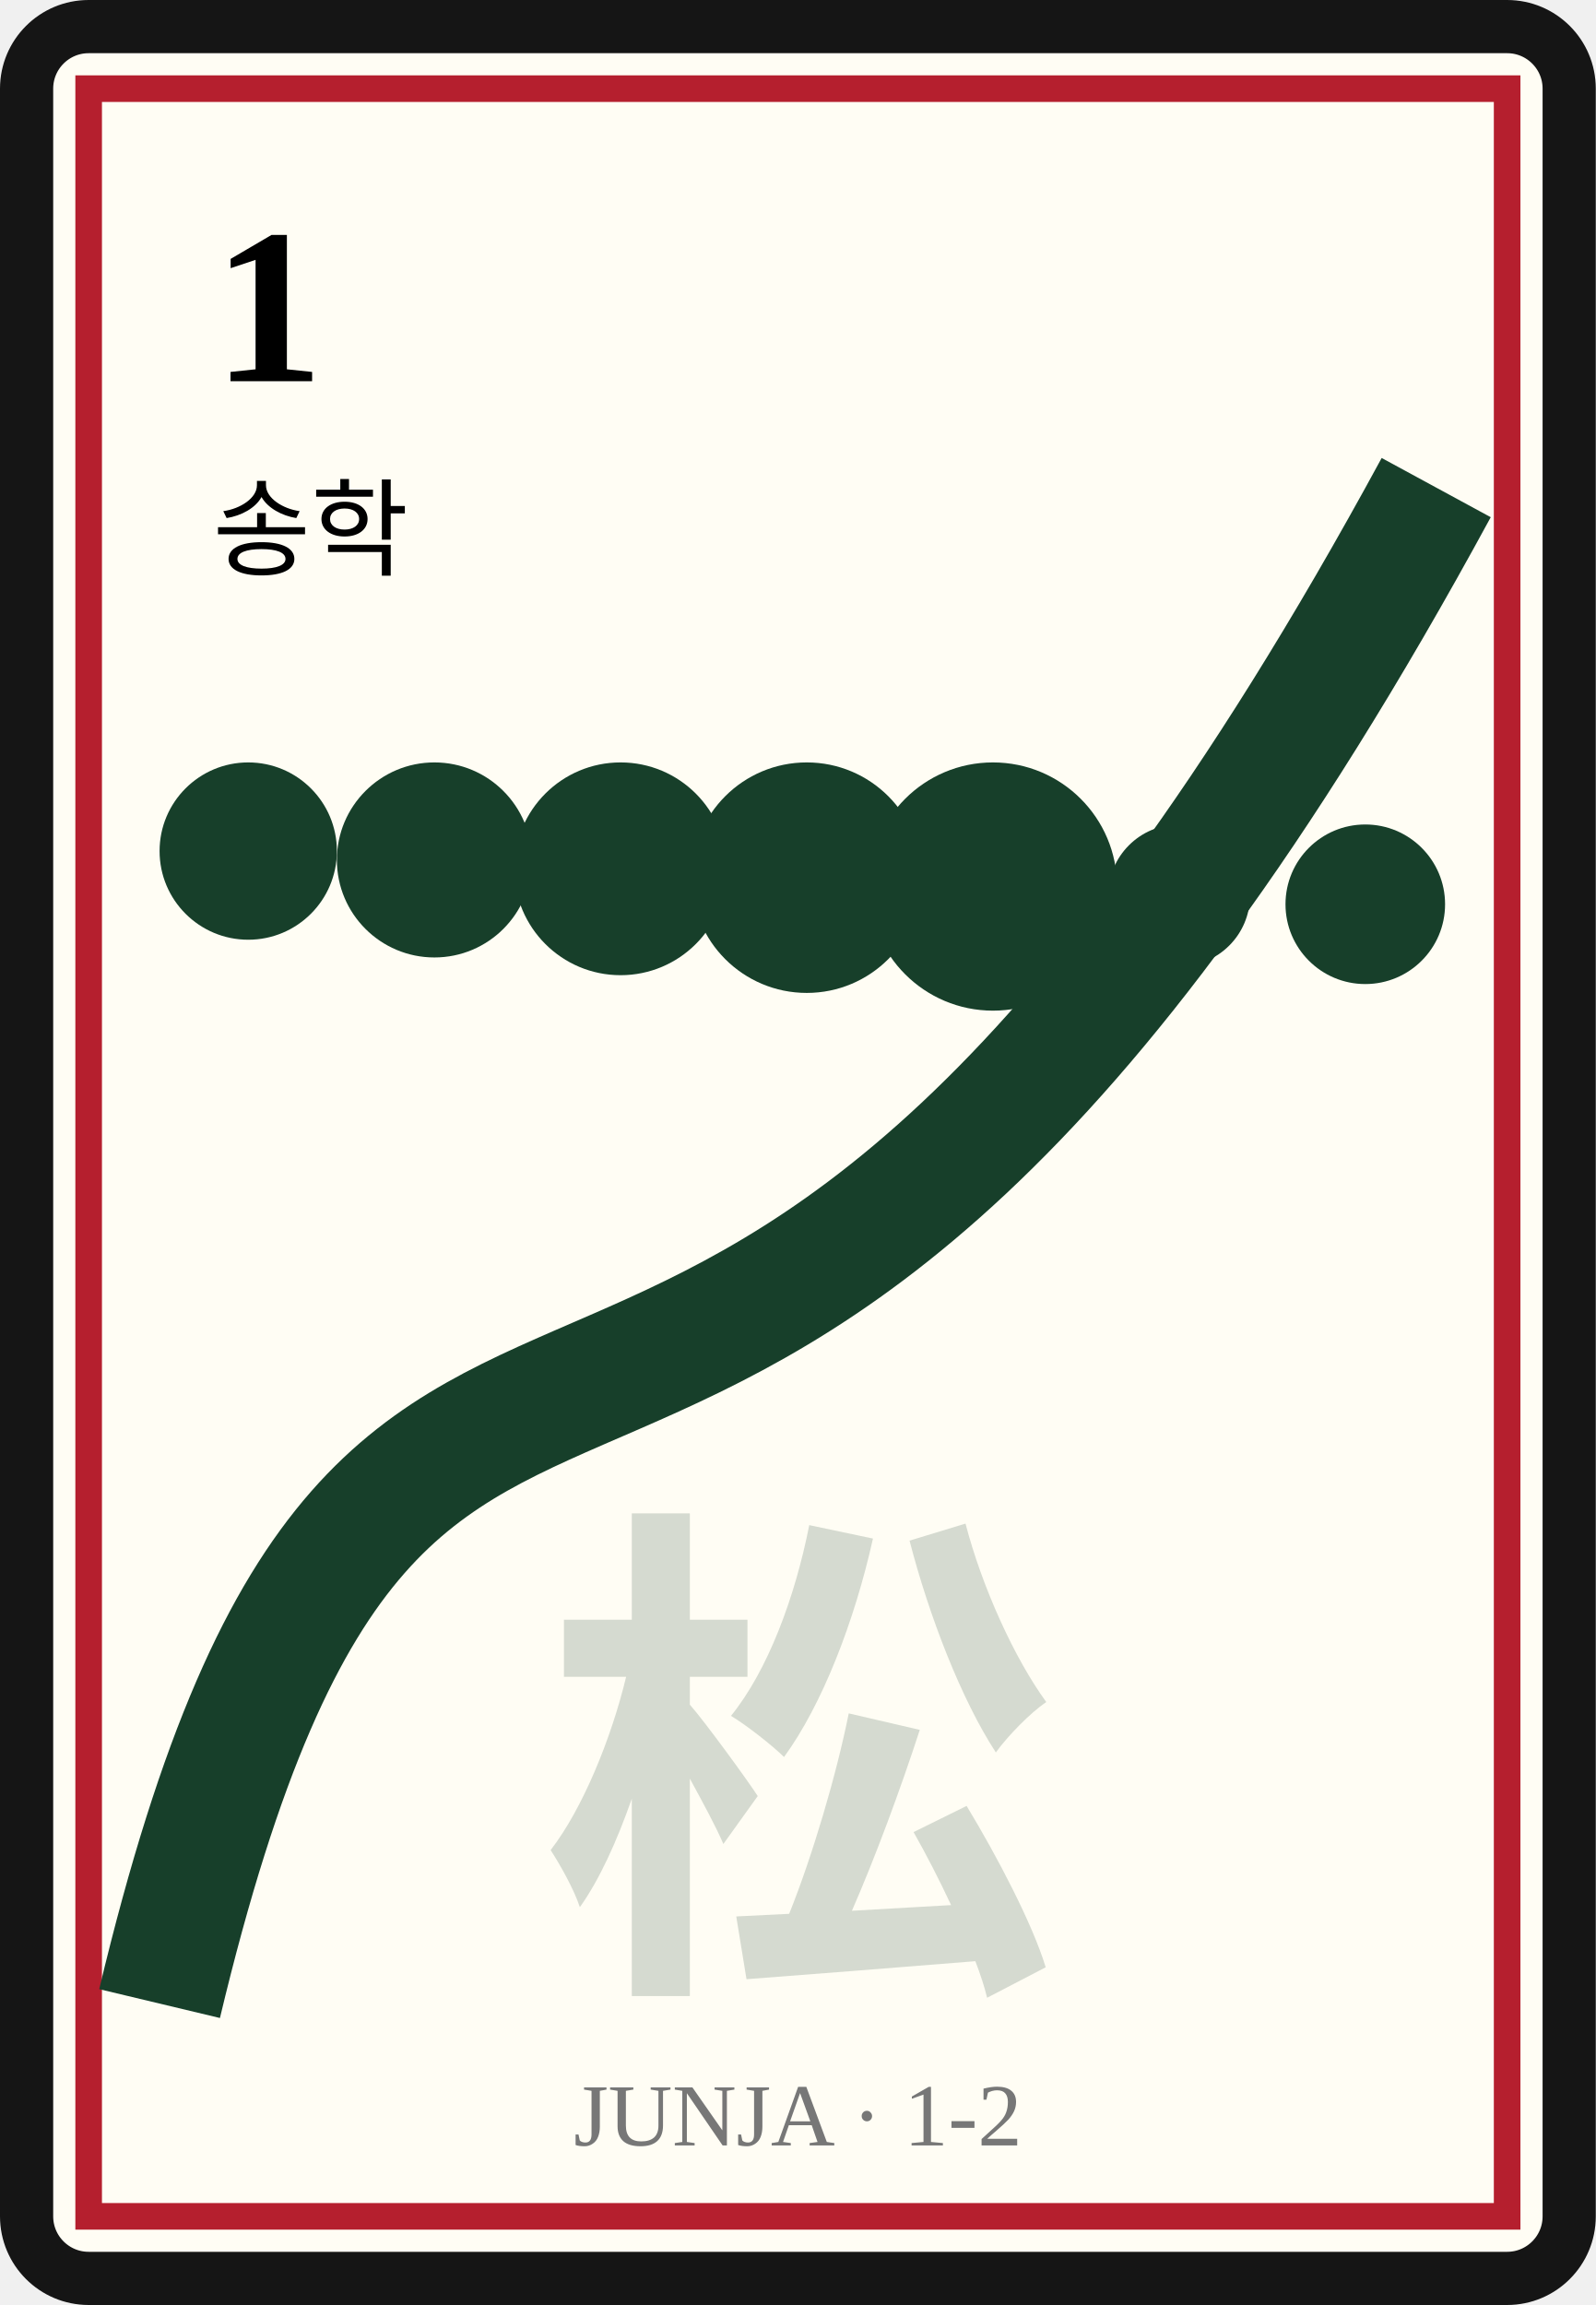
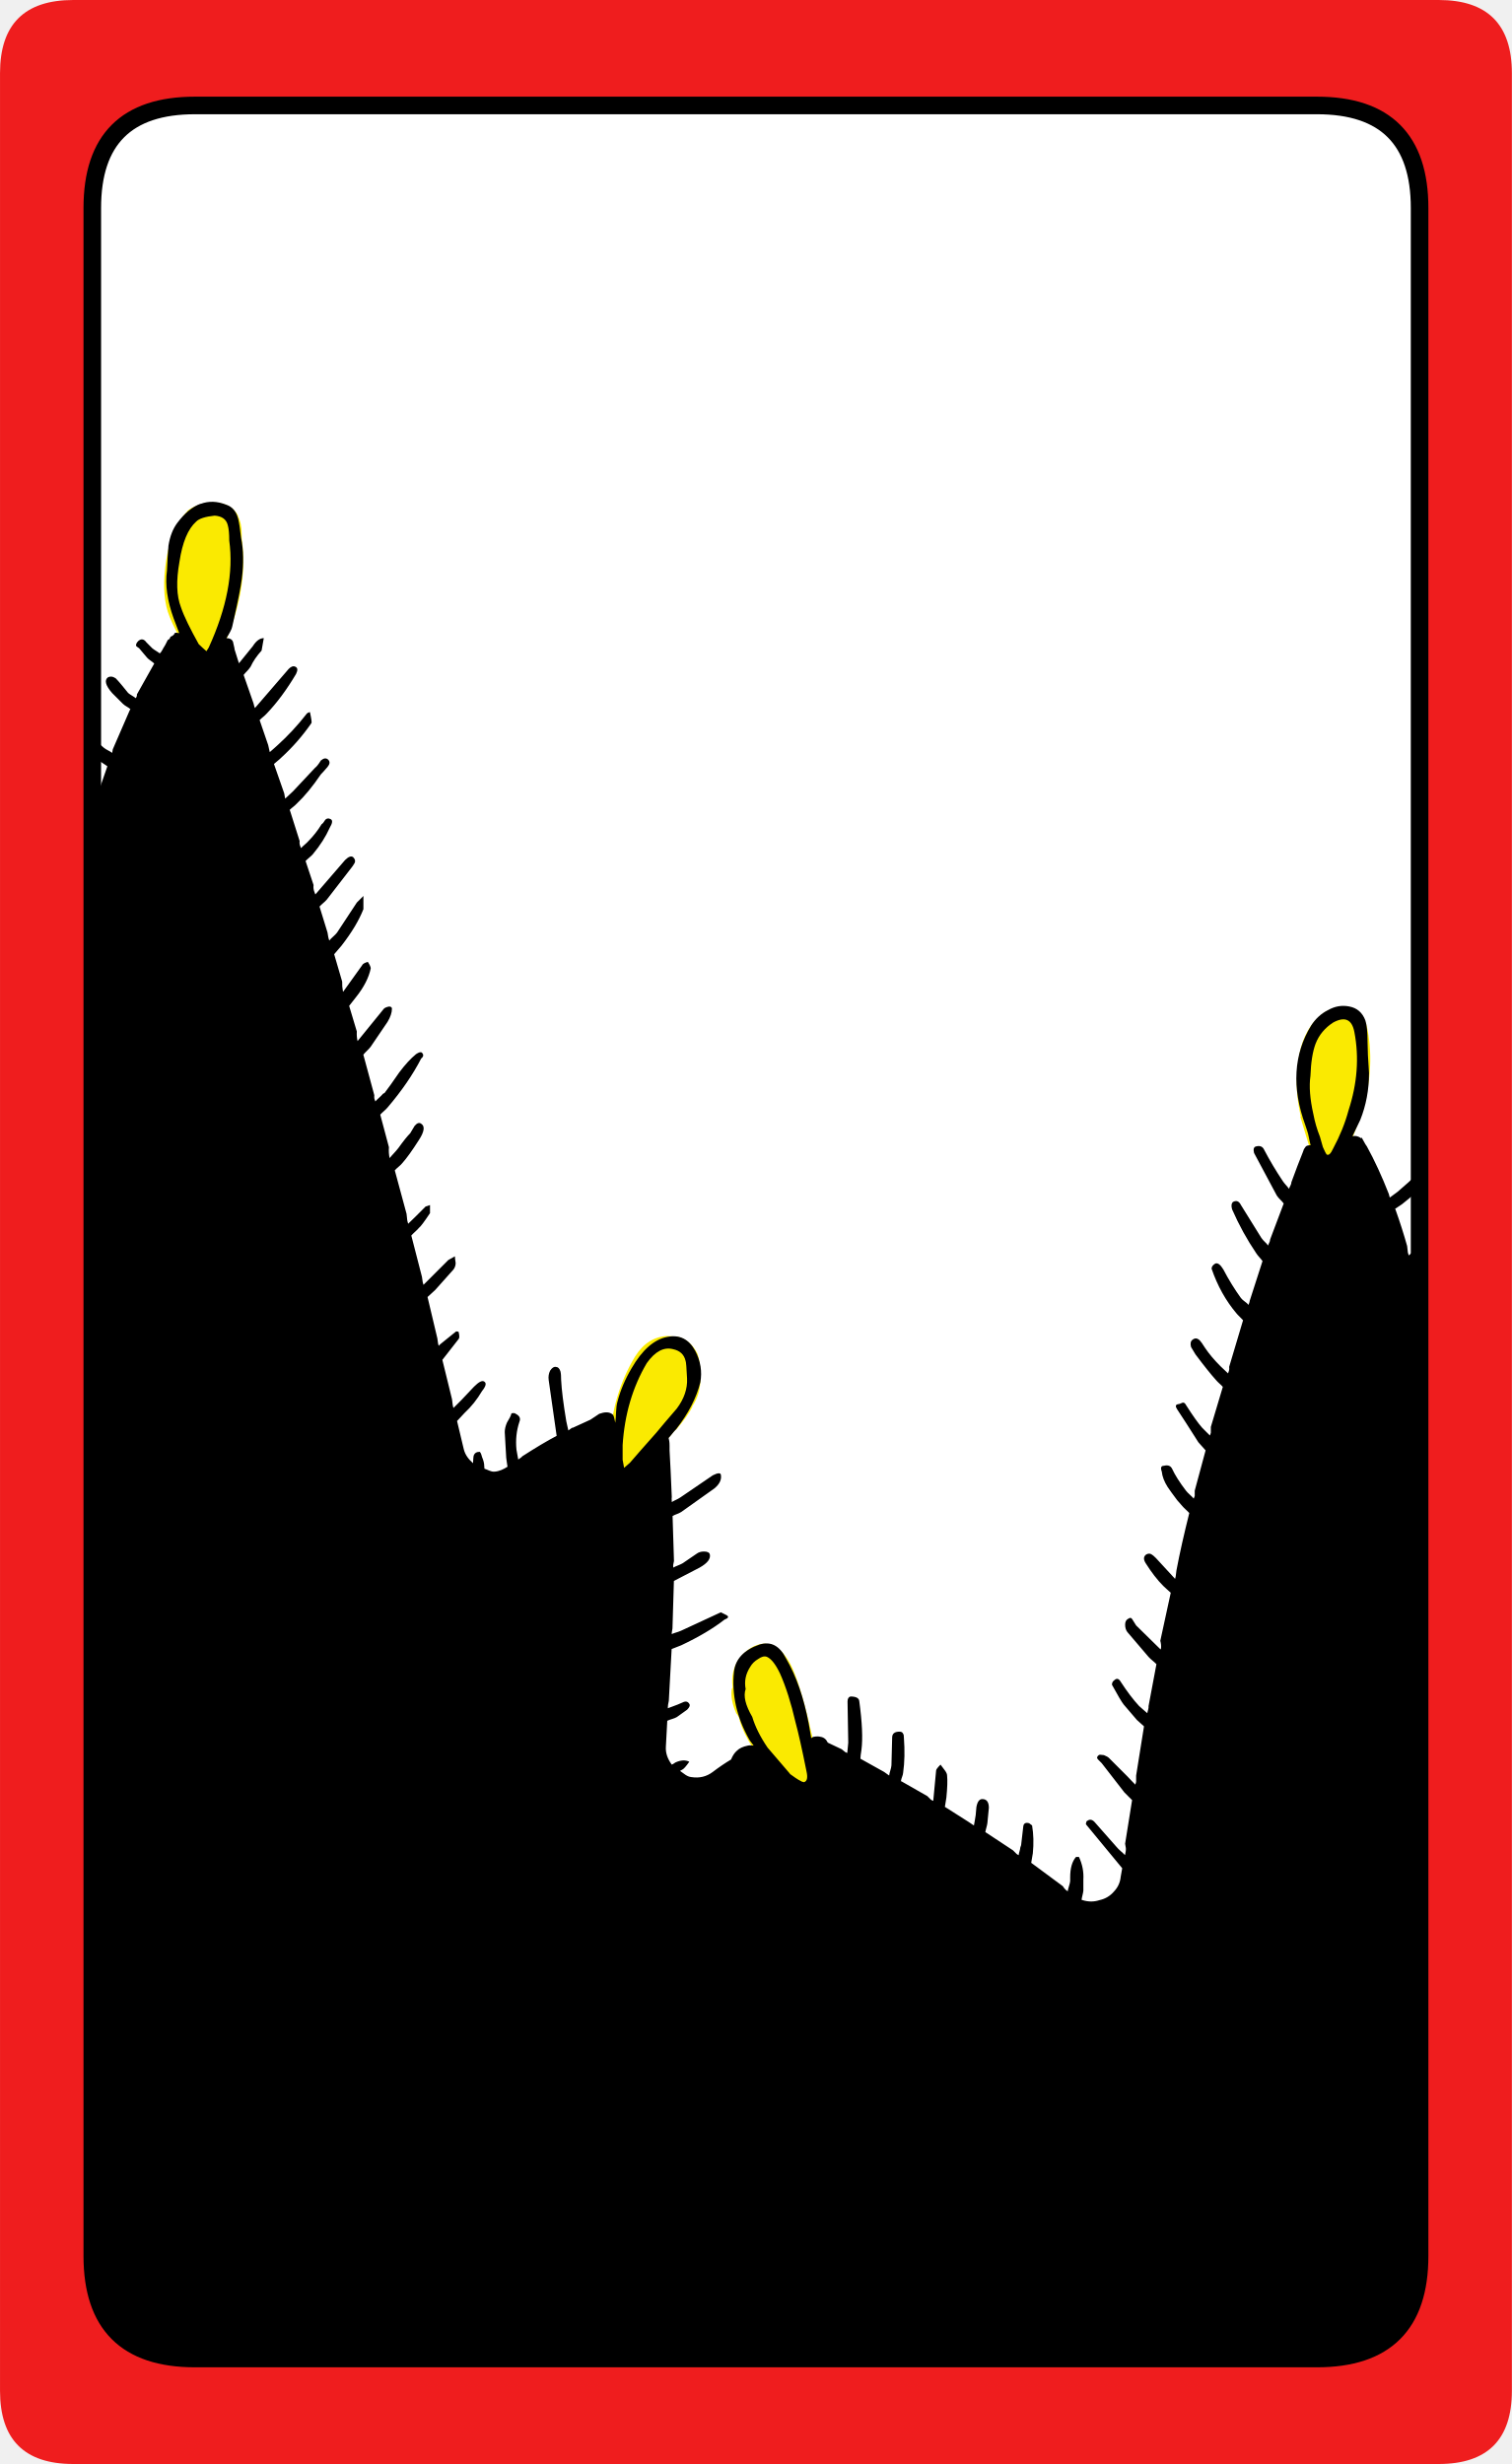
- <svg xmlns="http://www.w3.org/2000/svg" width="180" height="260">
-   <rect x="3" y="3" width="174" height="254" rx="7" fill="#fffdf4" stroke="#151515" stroke-width="6" />
-   <rect x="10" y="10" width="160" height="240" fill="none" stroke="#b51f2e" stroke-width="3" />
-   <path d="M18 226 C45 113 80 206 162 55" fill="none" stroke="#173f2a" stroke-width="14" />
-   <circle cx="28" cy="96" r="10" fill="#173f2a" />
-   <circle cx="49" cy="97" r="11" fill="#173f2a" />
-   <circle cx="70" cy="98" r="12" fill="#173f2a" />
-   <circle cx="91" cy="99" r="13" fill="#173f2a" />
-   <circle cx="112" cy="100" r="14" fill="#173f2a" />
-   <circle cx="133" cy="101" r="8" fill="#173f2a" />
-   <circle cx="154" cy="102" r="9" fill="#173f2a" />
-   <text x="24" y="43" font-size="25" font-weight="800">1</text>
-   <text x="24" y="64" font-size="12">송학</text>
-   <text x="90" y="220" text-anchor="middle" font-size="58" font-weight="800" fill="#173f2a" opacity=".18">松</text>
-   <text x="90" y="242" text-anchor="middle" font-size="10" fill="#777">JUNJA · 1-2</text>
+ <svg xmlns="http://www.w3.org/2000/svg" width="103.2" height="168.2" preserveAspectRatio="none" version="1.1" viewBox="0 0 103.2 168.2">
+   <path d="m13.299 7.199c-4.667 0-7 2.333-7 7v139.8c0 4.667 2.333 7 7 7h76.6c4.667 0 7-2.333 7-7v-139.8c0-4.667-2.333-7-7-7z" fill="#fff" />
+   <path d="m14.648 34.301c-0.054 0.034-0.12 0.05-0.199 0.049-0.669-5.2e-4 -1.235 0.184-1.699 0.551h0.049c-0.72 0.692-1.203 1.791-1.449 3.299-0.221 1.426-0.188 2.61 0.1 3.551 0.144 0.452 0.444 1.101 0.9 1.949 1.532 2.383 2.043 1.375 2.699 0.852 1.316-2.777 1.801-5.378 1.451-7.801-2e-3 -9e-3 -2e-3 -0.026 0-0.051v-0.25c-4e-3 -0.496-0.087-0.896-0.25-1.199v-0.051c-0.292-0.558-0.827-0.857-1.602-0.898zm77.051 34.398c-0.333 8e-3 -0.731 0.126-1.193 0.35-1.237 0.8-1.898 2.224-1.957 4.301v0.051c-0.088 0.761-4e-3 1.711 0.25 2.85l-0.049-0.051 0.75 2.5s0.518 1.009 1.148 1.051c0.847-0.041 1.15-1 1.15-1 0.391-0.706 0.757-1.606 1.1-2.699 0.653-1.949 0.804-3.865 0.451-5.75-0.206-1.047-0.756-1.582-1.65-1.602zm-1.193 0.35c0.018-0.012 0.024-0.037 0.043-0.049l-0.049 0.051c2e-3 -1e-3 4e-3 -7.9e-4 6e-3 -2e-3zm-44.906 22.15c-0.929 0.023-1.679 0.49-2.25 1.4-1.038 1.712-1.622 3.696-1.75 5.951-0.042 1.355-0.086 2.758 1.549 2.35l2.352-2.6c0.133-0.164 0.333-0.398 0.6-0.701h0.049c0.548-0.647 0.916-1.163 1.102-1.549 8e-3 2.6e-4 8e-3 -0.017 0-0.051 0.395-0.59 0.577-1.239 0.549-1.949v-0.301c-2e-3 -0.556-0.068-1.002-0.197-1.342-0.293-0.591-0.731-0.991-1.352-1.158zm2.002 1.209c0.01 0.021 0.037 0.02 0.047 0.041l-0.049-0.049c7.7e-4 2e-3 9.5e-4 6e-3 2e-3 8e-3zm4.547 19.791c-0.647 0.04-1.231 0.409-1.75 1.102-0.348 0.555-0.48 1.172-0.398 1.85 2e-3 0.059-0.015 0.109-0.051 0.15-0.075 0.472 0.026 1.021 0.301 1.648 0.149 0.177 0.233 0.361 0.25 0.551 0.34 1.083 1.155 2.366 2.449 3.85 0.596 0.902 1.341 1.087 2.301 1.1 1.144-0.745 0.587-2.049 0.35-3.199-0.551-2.552-1.05-4.335-1.5-5.35-0.39-0.857-0.875-1.408-1.451-1.65z" fill="#faea01" />
+   <path d="m13.687 34.387c-0.558 0.208-1.088 0.646-1.588 1.312-0.3 0.4-0.5 0.917-0.6 1.551-0.033 0.367-0.068 0.933-0.102 1.699-0.133 0.967 0.018 2.05 0.451 3.25l0.385 1.018c-0.105 0.003-0.155-0.041-0.285-0.018-0.067 0.067-0.084 0.102-0.051 0.102l-0.199 0.148h-0.051c-0.024 0.063-0.057 0.131-0.1 0.201 0-0.033-0.035-0.018-0.102 0.049l-0.051 0.102c-0.067 0.149-0.151 0.298-0.25 0.449-0.045 0.093-0.093 0.176-0.148 0.25-0.01 0.034-0.024 0.051-0.051 0.051l-0.033 0.057c-0.133-0.11-0.401-0.251-0.518-0.357l-0.398-0.4c-0.167-0.233-0.351-0.266-0.551-0.1-0.133 0.133-0.184 0.25-0.15 0.35 0.033 0.033 0.101 0.084 0.201 0.15l0.549 0.65c0.121 0.141 0.347 0.256 0.484 0.393l-1.184 2.107v0.1c-0.013 0.062-0.056 0.104-0.074 0.162-0.118-0.106-0.423-0.259-0.525-0.361l-0.449-0.551c-0.167-0.2-0.3-0.349-0.4-0.449-0.2-0.133-0.382-0.151-0.549-0.051-0.233 0.2-0.134 0.551 0.299 1.051l0.75 0.75c0.16 0.153 0.344 0.212 0.506 0.357l-0.055 0.092-1.15 2.65-0.041 0.244c-0.173-0.136-0.388-0.204-0.559-0.344l-0.75-0.65c-0.3-0.233-0.517-0.301-0.65-0.201-0.067 0.067-0.034 0.284 0.1 0.65 0.133 0.333 0.467 0.7 1 1.1l0.451 0.301c0.018 0.013 0.061 0.045 0.08 0.059l-0.881 2.541-0.051 0.15c-9e-4 0.039-0.022 0.074-0.025 0.113-0.159-0.131-0.368-0.231-0.523-0.363l-1.35-1.15c-0.067-0.1-0.2-0.183-0.4-0.25l-0.051 0.4v0.15c0.133 0.367 0.651 0.917 1.551 1.65l0.299 0.299c0.064 0.059 0.126 0.088 0.189 0.146l-0.838 3.203-0.051 0.5c-9e-4 0.007 2.3e-4 0.014-0.01 0.021-0.198-0.16-0.396-0.204-0.594-0.371l-0.701-0.65c-0.067-0.1-0.133-0.166-0.199-0.199-0.067-0.067-0.15-0.067-0.25 0l-0.1 0.051c-0.167 0.2-0.167 0.382 0 0.549l1.049 1.1 0.301 0.25c0.068 0.066 0.183 0.126 0.254 0.191l-0.703 102.76 94.03 0.265s0.159-45.772-0.027-69.015l-0.75-3.697c0.167-0.16 0.393-0.287 0.549-0.453 0.433-0.467 0.867-1.033 1.301-1.699l0.799-1.301c0.133-0.367 0.151-0.584 0.051-0.65-0.2-0.1-0.417 7.82e-4 -0.65 0.301l-1.75 2.299c-0.149 0.197-0.434 0.302-0.6 0.488-0.01-0.146-0.01-0.308 0-0.488l-0.734-2.936c0.171-0.167 0.366-0.183 0.535-0.363 0.633-0.667 1.166-1.318 1.6-1.951 0.233-0.3 0.35-0.55 0.35-0.75 0-0.1-0.05-0.232-0.15-0.398-0.167-0.167-0.349-0.05-0.549 0.35-0.367 0.533-0.884 1.132-1.551 1.799l-0.533 0.498c-0.015-0.069-0.058-0.125-0.066-0.197l-0.051-0.449c-0.222-0.792-0.487-1.625-0.799-2.5l-0.025-0.033 0.475-0.318c1.233-0.967 2.183-1.949 2.85-2.949 0.2-0.2 0.301-0.349 0.301-0.449l-0.15-0.301c-0.167-0.1-0.316-0.1-0.449 0l-0.352 0.35c-0.633 0.8-1.467 1.633-2.5 2.5-0.099 0.076-0.407 0.298-0.533 0.393 0-0.016-0.012-0.027-0.016-0.043l-0.051-0.199c-0.476-1.215-0.976-2.298-1.5-3.25-0.029-0.051-0.064-0.101-0.102-0.15-0.079-0.154-0.162-0.303-0.25-0.449l-0.051 0.049c-0.01-0.017-0.022-0.033-0.049-0.049-0.167-0.1-0.333-0.133-0.5-0.1l-0.033 0.008 0.533-1.109c0.4-1 0.6-2.066 0.6-3.199-0.067-0.933-0.1-1.633-0.1-2.1 0-0.7-0.05-1.2-0.15-1.5-0.2-0.533-0.566-0.851-1.1-0.951-0.5-0.1-0.984-0.017-1.451 0.25-0.467 0.233-0.848 0.584-1.148 1.051-1.2 1.967-1.334 4.234-0.4 6.801l0.1 0.299c0.142 0.38 0.154 0.703 0.262 1.068-0.131 0.016-0.274 0.001-0.361 0.133l-0.1 0.148-0.051 0.15c-0.254 0.63-0.521 1.33-0.801 2.1 0 0.171-0.121 0.292-0.16 0.447-0.137-0.194-0.309-0.345-0.439-0.547-0.467-0.7-0.883-1.4-1.25-2.1-0.1-0.233-0.282-0.317-0.549-0.25-0.167 0.033-0.217 0.183-0.15 0.449l1.549 2.9c0.142 0.226 0.327 0.341 0.475 0.551l-0.924 2.449c0 0.157-0.106 0.273-0.139 0.418-0.147-0.2-0.317-0.306-0.461-0.518l-1.398-2.25c-0.133-0.267-0.317-0.333-0.551-0.199-0.1 0.1-0.116 0.267-0.049 0.5 0.467 1.067 1.017 2.067 1.65 3 0.111 0.18 0.302 0.351 0.426 0.529l-0.877 2.721c0 0.101-0.058 0.176-0.074 0.27-0.144-0.174-0.391-0.291-0.525-0.471-0.433-0.6-0.833-1.249-1.199-1.949-0.2-0.333-0.384-0.467-0.551-0.4-0.167 0.1-0.25 0.216-0.25 0.35 0.4 1.167 0.966 2.184 1.699 3.051 0.072 0.096 0.349 0.35 0.449 0.467l-0.949 3.184c0.01 0.081 0.01 0.147 0 0.199-0.01 0.091-0.057 0.16-0.076 0.246l-0.523-0.496c-0.433-0.433-0.782-0.85-1.049-1.25-0.167-0.267-0.285-0.433-0.352-0.5-0.167-0.167-0.333-0.184-0.5-0.051-0.133 0.1-0.166 0.267-0.1 0.5 0.067 0.1 0.167 0.267 0.301 0.5 0.6 0.8 1.067 1.383 1.4 1.75 0.149 0.179 0.315 0.295 0.467 0.465l-0.818 2.736v0.4c-0.01 0.064-0.048 0.123-0.062 0.186-0.146-0.154-0.423-0.407-0.537-0.537-0.267-0.3-0.633-0.816-1.1-1.549-0.067-0.133-0.15-0.184-0.25-0.15-0.133 0.067-0.234 0.1-0.301 0.1-0.167 0.033-0.182 0.15-0.049 0.35 0.333 0.5 0.816 1.25 1.449 2.25l0.492 0.551-0.742 2.75v0.35c-0.01 0.072-0.055 0.123-0.068 0.191-0.152-0.18-0.395-0.361-0.531-0.541-0.433-0.567-0.749-1.067-0.949-1.5-0.1-0.2-0.284-0.266-0.551-0.199-0.2 0-0.25 0.132-0.15 0.398 0.033 0.333 0.167 0.684 0.4 1.051 0.133 0.2 0.35 0.5 0.65 0.9l0.35 0.4c0.12 0.148 0.343 0.325 0.477 0.477-0.35 1.401-0.653 2.725-0.877 3.922l-0.049 0.4c-0.01 0.06-0.032 0.113-0.043 0.172l-1.309-1.422c-0.133-0.133-0.232-0.217-0.299-0.25-0.1-0.067-0.216-0.067-0.35 0-0.2 0.133-0.217 0.333-0.051 0.6 0.4 0.633 0.799 1.151 1.199 1.551 0.13 0.137 0.365 0.323 0.514 0.469l-0.713 3.281c0.048 0.165 0.066 0.332 0.051 0.5 0 0.033-0.024 0.058-0.029 0.09l-1.672-1.641c-0.1-0.167-0.183-0.298-0.25-0.398-0.067-0.133-0.166-0.151-0.299-0.051-0.133 0.067-0.201 0.2-0.201 0.4s0.05 0.367 0.15 0.5l1.449 1.699c0.156 0.173 0.373 0.324 0.537 0.494l-0.537 2.856c0.018 0.176-0.064 0.326-0.086 0.492-0.109-0.105-0.49-0.414-0.562-0.492-0.4-0.433-0.817-0.982-1.25-1.648-0.133-0.233-0.284-0.268-0.451-0.102-0.1 0.067-0.15 0.167-0.15 0.301 0.4 0.733 0.667 1.183 0.801 1.35l0.9 1.051c0.01 5e-3 0.431 0.387 0.486 0.438l-0.537 3.361v0.4c8e-4 0.079-0.045 0.142-0.055 0.217-0.193-0.204-0.302-0.297-0.545-0.566l-1.25-1.25c-0.067-0.067-0.183-0.133-0.35-0.199-0.2-0.033-0.316-0.033-0.35 0-0.133 0.1-0.15 0.199-0.051 0.299l0.25 0.25 1.551 2 0.5 0.5c0.01 9e-3 0.016 0.011 0.025 0.019l-0.477 2.981 0.051 0.301c0.016 0.167-0.032 0.319-0.059 0.477-0.195-0.208-0.4-0.343-0.592-0.576l-1.5-1.701c-0.167-0.167-0.333-0.182-0.5-0.049-0.033 0-0.051 0.033-0.051 0.1-0.033 0.067-0.033 0.117 0 0.15l2.453 2.973-0.102 0.576c-0.038 0.389-0.189 0.722-0.451 1-0.265 0.314-0.599 0.513-1 0.6-0.37 0.123-0.753 0.123-1.15 0l-0.072-0.023c0.023-0.185 0.11-0.454 0.123-0.625v-0.75c0.033-0.533-0.068-1.051-0.301-1.551h-0.199c-0.267 0.3-0.4 0.767-0.4 1.4v0.25c-0.01 0.181-0.148 0.501-0.166 0.693-0.04-0.041-0.095-0.049-0.133-0.094-0.078-0.073-0.146-0.156-0.201-0.25l-2.16-1.598 0.111-0.652c0.067-0.667 0.049-1.3-0.051-1.9l-0.199-0.15c-0.233-0.067-0.367 1e-3 -0.4 0.201l-0.15 1.299-0.053 0.15c-0.016 0.199-0.095 0.339-0.115 0.533-0.043-0.034-0.093-0.043-0.135-0.082l-0.25-0.25-1.889-1.246c0.032-0.199 0.112-0.408 0.139-0.605l0.102-1.049c0-0.4-0.151-0.6-0.451-0.6-0.2 0-0.334 0.182-0.4 0.549l-0.049 0.551c-0.04 0.298-0.079 0.44-0.119 0.699-0.026-0.021-0.057-0.026-0.082-0.049l-0.299-0.201-1.602-1.018c0.014-0.13 0.096-0.539 0.102-0.633 0.067-0.667 0.082-1.167 0.049-1.5 0-0.1-0.048-0.216-0.148-0.35l-0.301-0.4c-0.2 0.2-0.301 0.334-0.301 0.4l-0.195 2.076c-0.049-0.035-0.106-0.037-0.154-0.076l-0.25-0.25-1.75-1-0.053-0.018c0.018-0.196 0.141-0.385 0.152-0.582 0.1-0.7 0.117-1.5 0.051-2.4 0-0.133-0.017-0.217-0.051-0.25-0.033-0.1-0.117-0.15-0.25-0.15-0.333 0-0.5 0.134-0.5 0.4l-0.049 1.9c-0.015 0.223-0.133 0.471-0.156 0.695l-0.344-0.246-1.617-0.902c0-0.029 0.018-0.234 0.018-0.246l0.051-0.352c0.1-0.767 0.05-1.883-0.15-3.35-0.033-0.2-0.233-0.299-0.6-0.299-0.133 0.033-0.199 0.15-0.199 0.35l0.049 2.799c-0.01 0.24-0.055 0.467-0.068 0.705-0.042-0.028-0.09-0.022-0.131-0.055l-0.25-0.199-0.949-0.451c-0.109-0.235-0.276-0.366-0.5-0.398-0.133-0.033-0.284-0.033-0.451 0-0.075 0-0.118 0.063-0.18 0.09l-0.17-0.99c-0.333-1.767-0.851-3.251-1.551-4.451-0.433-0.867-1.032-1.183-1.799-0.949-1.067 0.367-1.65 0.983-1.75 1.85-0.167 1.567 0.182 3.117 1.049 4.65 0.083 0.142 0.205 0.261 0.293 0.4-0.131-4e-3 -0.262-0.037-0.393 0-0.333 0.067-0.583 0.183-0.75 0.35-0.158 0.135-0.291 0.335-0.4 0.6-0.41 0.245-0.827 0.528-1.25 0.85-0.422 0.318-0.905 0.436-1.449 0.352-0.314-0.025-0.534-0.259-0.785-0.424l0.135-0.076c0.1-0.033 0.267-0.217 0.5-0.551-0.267-0.133-0.583-0.116-0.949 0.051l-0.15 0.1-0.1 0.047c-0.267-0.369-0.437-0.773-0.4-1.248l0.094-1.744c0.184-0.096 0.501-0.152 0.656-0.256l0.699-0.5c0.167-0.167 0.217-0.298 0.15-0.398-0.1-0.167-0.249-0.202-0.449-0.102l-0.35 0.15c-0.358 0.143-0.375 0.135-0.668 0.25 0.01-0.085-4.2e-4 -0.161 0.018-0.25l0.049-0.25 0.193-3.541 0.658-0.258c1.2-0.567 2.183-1.15 2.949-1.75 0.267-0.1 0.317-0.201 0.15-0.301l-0.4-0.199-2.699 1.25c-0.28 0.126-0.384 0.12-0.65 0.236 0.01-0.029-0.01-0.059 0-0.088l0.049-0.299 0.098-3.24 1.754-0.91c0.533-0.3 0.766-0.6 0.699-0.9-0.033-0.133-0.167-0.199-0.4-0.199-0.2 0-0.367 0.05-0.5 0.15l-0.949 0.648c-0.139 0.091-0.491 0.206-0.65 0.299 0.01-0.067-0.015-0.13 0-0.197l0.051-0.25-0.096-3.074c0.207-0.123 0.384-0.14 0.596-0.277l2.25-1.6c0.367-0.3 0.516-0.616 0.449-0.949-0.033-0.133-0.217-0.118-0.551 0.049l-2.199 1.5c-0.224 0.154-0.386 0.191-0.6 0.326 0.01-0.109-0.024-0.219 0-0.326v-0.049c-0.053-1.294-0.103-2.344-0.15-3.15v-0.301c0-0.324-0.037-0.409-0.064-0.551 0.218-0.235 0.272-0.345 0.514-0.598 0.833-1.067 1.384-2.135 1.65-3.201 0.133-0.733 0.017-1.45-0.35-2.15-0.433-0.8-1.067-1.116-1.9-0.949-0.9 0.167-1.716 0.884-2.449 2.15-0.433 0.733-0.751 1.483-0.951 2.25-0.13 0.428-0.085 0.987-0.154 1.461-0.063-0.236-0.081-0.55-0.244-0.611-0.2-0.133-0.485-0.133-0.852 0l-0.6 0.4c-0.373 0.173-0.772 0.355-1.199 0.549-0.016 0.009-0.034 0.009-0.051 0l-0.26 0.186c-0.051-0.254-0.087-0.353-0.141-0.635-0.2-1.2-0.316-2.134-0.35-2.801 0-0.267-0.015-0.466-0.049-0.6-0.067-0.2-0.167-0.299-0.301-0.299-0.133-0.033-0.267 0.05-0.4 0.25-0.1 0.2-0.133 0.415-0.1 0.648l0.543 3.805c-0.66 0.348-1.441 0.814-2.344 1.397-0.071 0.103-0.191 0.141-0.277 0.223-0.022-0.134-0.121-0.647-0.121-0.674-0.067-0.667-7.8e-4 -1.298 0.199-1.898 0.1-0.233 0.017-0.417-0.25-0.551-0.033-0.033-0.084-0.051-0.15-0.051-0.1 0-0.15 0.017-0.15 0.051-0.033 0.133-0.132 0.333-0.299 0.6-0.101 0.233-0.15 0.45-0.15 0.65l0.1 1.75c0.019 0.204 0.063 0.409 0.088 0.613-0.273 0.174-0.558 0.312-0.887 0.336-0.248 0.02-0.459-0.134-0.688-0.203l-0.014-0.195c0-0.167-0.05-0.368-0.15-0.602-0.067-0.267-0.133-0.383-0.199-0.35-0.167 0-0.283 0.068-0.35 0.201-0.045 0.067-0.052 0.339-0.066 0.572-0.29-0.26-0.537-0.556-0.635-0.973l-0.455-1.908 0.506-0.543c0.467-0.433 0.866-0.933 1.199-1.5 0.267-0.333 0.317-0.548 0.15-0.648-0.133-0.1-0.366 0.016-0.699 0.35l-0.85 0.9c-0.27 0.281-0.311 0.303-0.551 0.551-0.017-0.067-0.042-0.129-0.051-0.201l-0.049-0.4-0.658-2.682 1.107-1.418c0.067-0.067 0.067-0.233 0-0.5-0.1-0.033-0.166-0.033-0.199 0l-1.051 0.85c-0.053 0.055-0.056 0.054-0.107 0.107-0.01-0.056-0.037-0.1-0.043-0.158l-0.049-0.35-0.67-2.822c0.151-0.154 0.373-0.324 0.52-0.477l1.25-1.4c0.1-0.133 0.15-0.285 0.15-0.451-0.033-0.2-0.051-0.349-0.051-0.449l-0.449 0.25-1.695 1.695c-0.013-0.066-0.048-0.127-0.055-0.195l-0.051-0.35-0.727-2.822c0.125-0.147 0.429-0.395 0.527-0.527 0.1-0.067 0.35-0.4 0.75-1v-0.551l-0.301 0.1-0.65 0.65c-0.203 0.213-0.343 0.324-0.539 0.525-0.016-0.079-0.053-0.139-0.062-0.225l-0.049-0.451-0.803-2.967c0.131-0.157 0.379-0.326 0.502-0.482 0.3-0.333 0.684-0.866 1.15-1.6 0.367-0.567 0.417-0.935 0.15-1.102-0.133-0.1-0.284-0.05-0.451 0.15-0.133 0.233-0.232 0.4-0.299 0.5-0.2 0.2-0.467 0.533-0.801 1-0.229 0.299-0.388 0.429-0.604 0.697-0.049-0.234-0.07-0.48-0.047-0.746l-0.592-2.221c0.136-0.157 0.366-0.325 0.492-0.48 0.967-1.133 1.734-2.25 2.301-3.35 0.167-0.133 0.182-0.267 0.049-0.4-0.067-0.067-0.2-0.034-0.4 0.1-0.367 0.3-0.748 0.717-1.148 1.25-0.433 0.633-0.767 1.1-1 1.4l-0.102 0.051c-0.188 0.222-0.342 0.317-0.527 0.527-0.017-0.08-0.064-0.143-0.072-0.229-0.01-0.054 0-0.125 0-0.199l-0.748-2.764c0.144-0.181 0.363-0.356 0.498-0.537l1.153-1.699c0.2-0.333 0.301-0.634 0.301-0.9 0-0.1-0.068-0.15-0.201-0.15-0.167 0.033-0.283 0.084-0.35 0.15l-1.797 2.211c-8.9e-4 -0.004 0-0.006 0-0.01-0.047-0.201-0.063-0.418-0.049-0.65l-0.523-1.746 0.473-0.604c0.533-0.667 0.867-1.318 1-1.951 0-0.1-0.066-0.249-0.199-0.449-0.233 0.067-0.367 0.15-0.4 0.25l-1.283 1.789c0-0.014-0.013-0.024-0.018-0.039-0.04-0.205-0.055-0.422-0.049-0.65l-0.547-1.871 0.496-0.578c0.7-0.9 1.2-1.733 1.5-2.5v-0.9l-0.449 0.449-1.35 2.051c-0.127 0.174-0.394 0.368-0.531 0.543-0.019-0.083-0.062-0.159-0.07-0.244l-0.049-0.299-0.547-1.777c0.147-0.167 0.353-0.304 0.496-0.473l1.701-2.201c0.033-0.033 0.099-0.132 0.199-0.299 0.067-0.133 0.032-0.267-0.102-0.4-0.133-0.1-0.317-0.034-0.551 0.199l-2.027 2.348c-0.041-0.132-0.109-0.249-0.123-0.396-0.01-0.069-0.01-0.152 0-0.25l-0.545-1.637c0.109-0.124 0.412-0.353 0.496-0.463 0.5-0.6 0.884-1.201 1.15-1.801 0.2-0.333 0.217-0.533 0.051-0.6-0.133-0.067-0.25-0.051-0.35 0.049-0.1 0.167-0.183 0.267-0.25 0.301-0.267 0.433-0.567 0.817-0.9 1.15-0.125 0.152-0.372 0.33-0.51 0.484-0.024-0.098-0.082-0.179-0.092-0.285-0.01-0.053-0.01-0.118 0-0.199l-0.65-2.051-0.033-0.07c0.155-0.16 0.333-0.262 0.484-0.43 0.533-0.5 1.082-1.167 1.648-2 0.1-0.1 0.251-0.267 0.451-0.5 0.167-0.2 0.184-0.367 0.051-0.5-0.133-0.133-0.3-0.116-0.5 0.051-0.167 0.267-0.298 0.433-0.398 0.5l-1.5 1.6c-0.231 0.23-0.322 0.292-0.535 0.502 0-0.018-0.015-0.035-0.018-0.053l-0.051-0.299-0.699-2v-0.012c0.158-0.151 0.358-0.284 0.504-0.439 0.767-0.7 1.451-1.483 2.051-2.35 0.033-0.033 4e-5 -0.283-0.102-0.75-0.133 0.033-0.217 0.084-0.25 0.15-0.6 0.767-1.249 1.466-1.949 2.1-0.049 0.057-0.427 0.372-0.541 0.48 0-0.011-0.01-0.019-0.01-0.029l-0.1-0.451-0.584-1.705c0.153-0.16 0.336-0.277 0.484-0.445 0.7-0.733 1.367-1.633 2-2.699 0.133-0.267 0.116-0.433-0.051-0.5-0.133-0.067-0.283-0.016-0.449 0.15l-2.305 2.672c-0.012-0.044-0.036-0.076-0.045-0.123l-0.051-0.199-0.676-1.938c0.166-0.215 0.295-0.29 0.477-0.562 0.167-0.367 0.417-0.733 0.75-1.1l0.15-0.85c-0.267 0-0.517 0.182-0.75 0.549l-0.945 1.166c-0.017-0.057-0.042-0.106-0.055-0.166l-0.25-0.799v-0.051l-0.102-0.449c-0.067-0.167-0.216-0.25-0.449-0.25 0.198-0.315 0.374-0.614 0.4-0.801l0.1-0.449c0.3-1.333 0.484-2.268 0.551-2.801 0.133-1.033 0.116-1.968-0.051-2.801-0.067-0.6-0.133-1.032-0.199-1.299-0.133-0.5-0.401-0.818-0.801-0.951-0.617-0.25-1.203-0.271-1.762-0.062zm0.961 0.812c0.5 0.033 0.8 0.25 0.9 0.65 0.067 0.233 0.1 0.584 0.1 1.051 0.3 2.167-0.165 4.599-1.398 7.299l-0.158 0.254c-0.132-0.105-0.346-0.315-0.527-0.482-0.561-1.008-1.005-1.891-1.215-2.522-0.3-0.767-0.333-1.8-0.1-3.1 0.2-1.333 0.582-2.25 1.148-2.75 0.2-0.2 0.617-0.334 1.25-0.4zm77.312 34.438c0.242 0.108 0.405 0.379 0.488 0.812 0.333 1.733 0.2 3.518-0.4 5.352-0.233 0.867-0.582 1.733-1.049 2.6-0.167 0.367-0.318 0.5-0.451 0.4-0.033-0.033-0.117-0.2-0.25-0.5l-0.199-0.701c-0.2-0.5-0.351-1.016-0.451-1.549-0.233-1.033-0.299-1.902-0.199-2.602 0.033-0.933 0.15-1.666 0.35-2.199 0.233-0.6 0.634-1.083 1.201-1.449 0.4-0.217 0.719-0.272 0.961-0.164zm-46.012 22.463c0.467 0.1 0.75 0.367 0.85 0.801 0.033 0.067 0.066 0.466 0.1 1.199 0.033 0.7-0.199 1.384-0.699 2.051-0.633 0.733-1.1 1.284-1.4 1.65-0.8 0.9-1.399 1.582-1.799 2.049l-0.4 0.35-0.1-0.549v-1c0.133-2.1 0.682-3.966 1.648-5.6 0.567-0.8 1.167-1.118 1.801-0.951zm6.4 21c0.3 0.133 0.6 0.517 0.9 1.15 0.4 0.9 0.749 2.001 1.049 3.301 0.2 0.733 0.45 1.85 0.75 3.35 0.1 0.433 0.05 0.683-0.15 0.75-0.05 0.021-0.09-0.031-0.139-0.021-0.396-0.194-0.57-0.354-0.826-0.527-0.01-0.011-0.028-0.041-0.035-0.051-0.767-0.9-1.267-1.483-1.5-1.75-0.5-0.733-0.849-1.435-1.049-2.102-0.467-0.8-0.618-1.432-0.451-1.898-0.1-0.533 7.8e-4 -1.033 0.301-1.5 0.133-0.233 0.317-0.417 0.551-0.551 0.233-0.167 0.433-0.217 0.6-0.15z" />
+   <g transform="translate(-108.55)">
+     <path transform="translate(160.15,84.1)" d="m-46.599-84.1c-3.333 0-5 1.667-5 5v158.2c0 3.333 1.667 5 5 5h93.199c3.333 0 5-1.667 5-5v-158.2c0-3.333-1.667-5-5-5zm8.299 7.199h76.6c4.667 0 7 2.333 7 7v139.8c0 4.667-2.333 7-7 7h-76.6c-4.667 0-7-2.333-7-7v-139.8c0-4.667 2.333-7 7-7z" fill="#ef1d1e" />
+     <path transform="translate(160.15,84.1)" d="m-38.3-76.901c-4.667 0-7 2.333-7 7v139.8c0 4.667 2.333 7 7 7h76.6c4.667 0 7-2.333 7-7v-139.8c0-4.667-2.333-7-7-7z" fill="none" stroke="#000" stroke-width="1.2" />
+   </g>
</svg>
